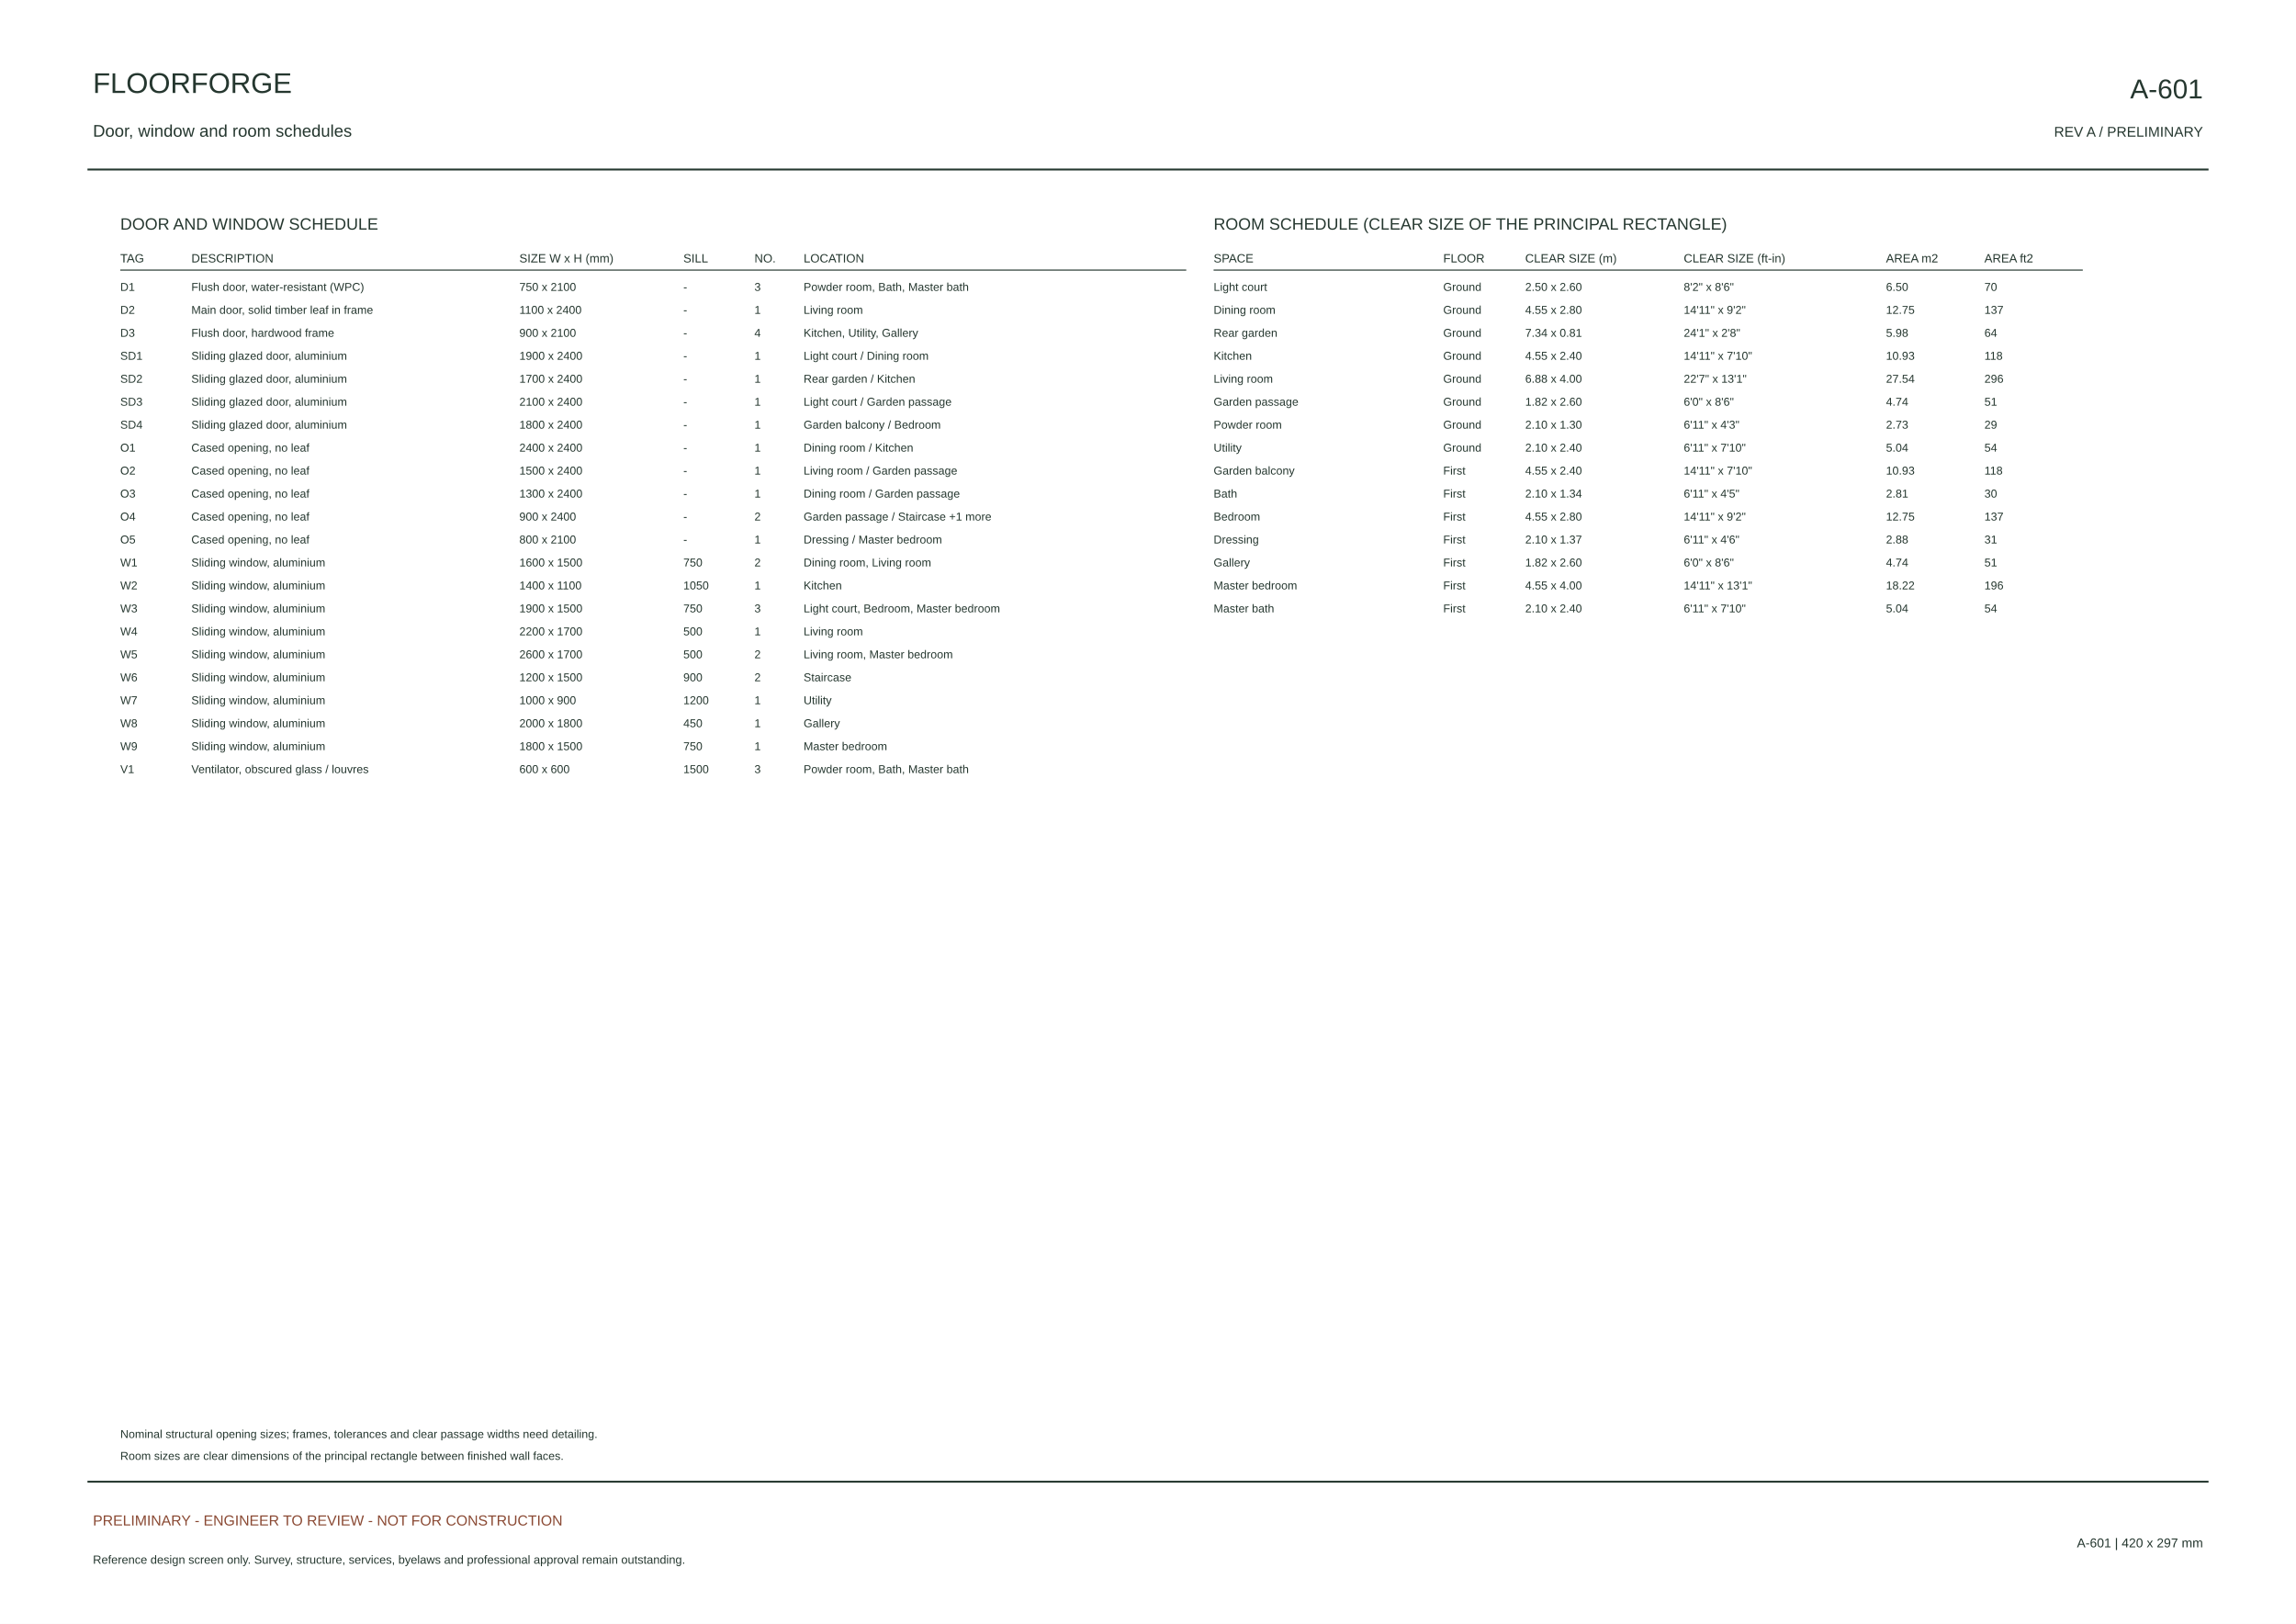
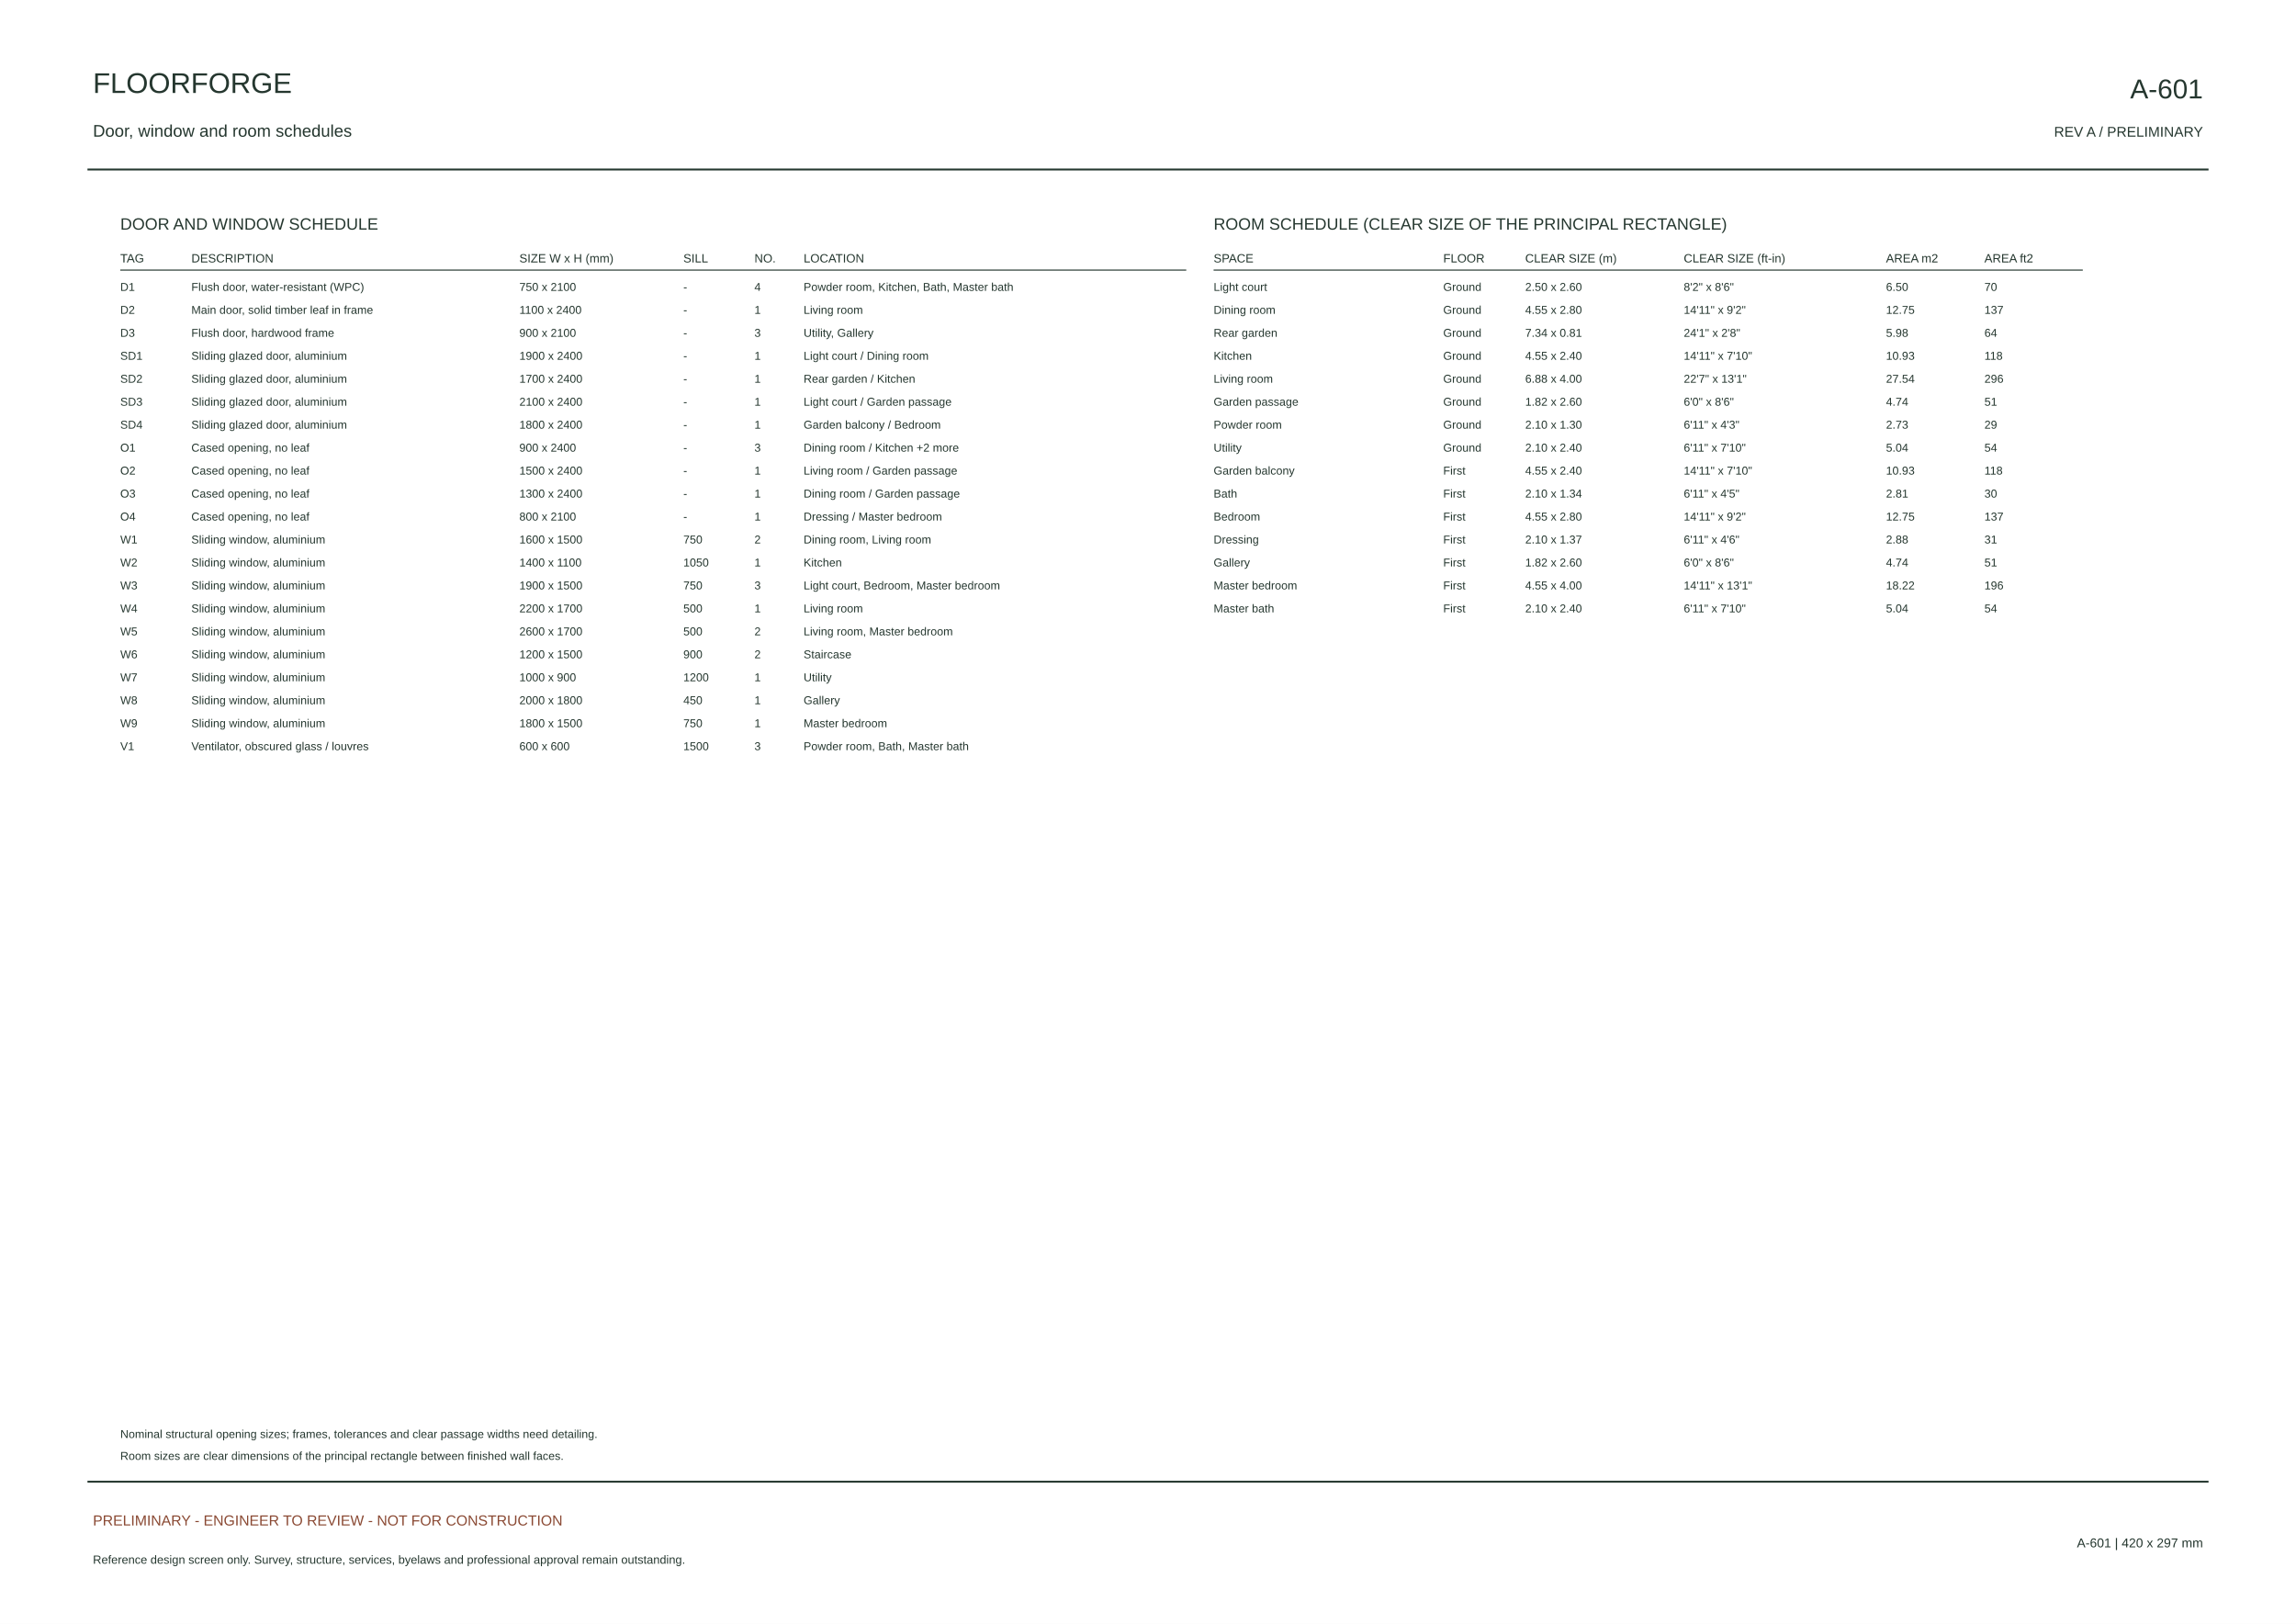
<svg xmlns="http://www.w3.org/2000/svg" width="420mm" height="297mm" viewBox="0 0 420 297">
  <rect width="420" height="297" fill="white" />
  <g font-family="Arial,Helvetica,sans-serif">
    <path d="M 16 31 H 404 M 16 271 H 404" stroke="#25372f" stroke-width=".35" />
    <text x="17" y="17" fill="#25372f" font-size="5.2" text-anchor="start">FLOORFORGE</text>
    <text x="17" y="25" fill="#25372f" font-size="3.1" text-anchor="start">Door, window and room schedules</text>
    <text x="403" y="18" fill="#25372f" font-size="5" text-anchor="end">A-601</text>
    <text x="403" y="25" fill="#25372f" font-size="2.6" text-anchor="end">REV A / PRELIMINARY</text>
    <text x="22" y="42" fill="#25372f" font-size="3" text-anchor="start">DOOR AND WINDOW SCHEDULE</text>
    <text x="22" y="48" fill="#25372f" font-size="2.2" text-anchor="start">TAG</text>
    <text x="35" y="48" fill="#25372f" font-size="2.2" text-anchor="start">DESCRIPTION</text>
    <text x="95" y="48" fill="#25372f" font-size="2.2" text-anchor="start">SIZE W x H (mm)</text>
    <text x="125" y="48" fill="#25372f" font-size="2.2" text-anchor="start">SILL</text>
    <text x="138" y="48" fill="#25372f" font-size="2.2" text-anchor="start">NO.</text>
    <text x="147" y="48" fill="#25372f" font-size="2.2" text-anchor="start">LOCATION</text>
    <path d="M 22 49.4 H 217" stroke="#25372f" stroke-width=".2" />
    <text x="22" y="53.2" fill="#25372f" font-size="2.1" text-anchor="start">D1</text>
    <text x="35" y="53.2" fill="#25372f" font-size="2.1" text-anchor="start">Flush door, water-resistant (WPC)</text>
    <text x="95" y="53.2" fill="#25372f" font-size="2.1" text-anchor="start">750 x 2100</text>
    <text x="125" y="53.2" fill="#25372f" font-size="2.1" text-anchor="start">-</text>
-     <text x="138" y="53.2" fill="#25372f" font-size="2.1" text-anchor="start">3</text>
-     <text x="147" y="53.2" fill="#25372f" font-size="2.1" text-anchor="start">Powder room, Bath, Master bath</text>
+     <text x="138" y="53.2" fill="#25372f" font-size="2.1" text-anchor="start">4</text>
+     <text x="147" y="53.2" fill="#25372f" font-size="2.1" text-anchor="start">Powder room, Kitchen, Bath, Master bath</text>
    <text x="22" y="57.4" fill="#25372f" font-size="2.1" text-anchor="start">D2</text>
    <text x="35" y="57.4" fill="#25372f" font-size="2.1" text-anchor="start">Main door, solid timber leaf in frame</text>
    <text x="95" y="57.4" fill="#25372f" font-size="2.1" text-anchor="start">1100 x 2400</text>
    <text x="125" y="57.4" fill="#25372f" font-size="2.1" text-anchor="start">-</text>
    <text x="138" y="57.4" fill="#25372f" font-size="2.1" text-anchor="start">1</text>
    <text x="147" y="57.4" fill="#25372f" font-size="2.1" text-anchor="start">Living room</text>
    <text x="22" y="61.6" fill="#25372f" font-size="2.1" text-anchor="start">D3</text>
    <text x="35" y="61.6" fill="#25372f" font-size="2.1" text-anchor="start">Flush door, hardwood frame</text>
    <text x="95" y="61.6" fill="#25372f" font-size="2.1" text-anchor="start">900 x 2100</text>
    <text x="125" y="61.6" fill="#25372f" font-size="2.1" text-anchor="start">-</text>
-     <text x="138" y="61.6" fill="#25372f" font-size="2.1" text-anchor="start">4</text>
-     <text x="147" y="61.6" fill="#25372f" font-size="2.1" text-anchor="start">Kitchen, Utility, Gallery</text>
+     <text x="138" y="61.6" fill="#25372f" font-size="2.1" text-anchor="start">3</text>
+     <text x="147" y="61.6" fill="#25372f" font-size="2.1" text-anchor="start">Utility, Gallery</text>
    <text x="22" y="65.8" fill="#25372f" font-size="2.1" text-anchor="start">SD1</text>
    <text x="35" y="65.8" fill="#25372f" font-size="2.1" text-anchor="start">Sliding glazed door, aluminium</text>
    <text x="95" y="65.8" fill="#25372f" font-size="2.1" text-anchor="start">1900 x 2400</text>
    <text x="125" y="65.8" fill="#25372f" font-size="2.1" text-anchor="start">-</text>
    <text x="138" y="65.8" fill="#25372f" font-size="2.1" text-anchor="start">1</text>
    <text x="147" y="65.8" fill="#25372f" font-size="2.1" text-anchor="start">Light court / Dining room</text>
    <text x="22" y="70" fill="#25372f" font-size="2.1" text-anchor="start">SD2</text>
    <text x="35" y="70" fill="#25372f" font-size="2.1" text-anchor="start">Sliding glazed door, aluminium</text>
    <text x="95" y="70" fill="#25372f" font-size="2.1" text-anchor="start">1700 x 2400</text>
    <text x="125" y="70" fill="#25372f" font-size="2.1" text-anchor="start">-</text>
    <text x="138" y="70" fill="#25372f" font-size="2.1" text-anchor="start">1</text>
    <text x="147" y="70" fill="#25372f" font-size="2.1" text-anchor="start">Rear garden / Kitchen</text>
    <text x="22" y="74.2" fill="#25372f" font-size="2.1" text-anchor="start">SD3</text>
    <text x="35" y="74.2" fill="#25372f" font-size="2.1" text-anchor="start">Sliding glazed door, aluminium</text>
    <text x="95" y="74.2" fill="#25372f" font-size="2.1" text-anchor="start">2100 x 2400</text>
    <text x="125" y="74.2" fill="#25372f" font-size="2.1" text-anchor="start">-</text>
    <text x="138" y="74.2" fill="#25372f" font-size="2.1" text-anchor="start">1</text>
    <text x="147" y="74.2" fill="#25372f" font-size="2.1" text-anchor="start">Light court / Garden passage</text>
    <text x="22" y="78.4" fill="#25372f" font-size="2.1" text-anchor="start">SD4</text>
    <text x="35" y="78.4" fill="#25372f" font-size="2.1" text-anchor="start">Sliding glazed door, aluminium</text>
    <text x="95" y="78.4" fill="#25372f" font-size="2.1" text-anchor="start">1800 x 2400</text>
    <text x="125" y="78.4" fill="#25372f" font-size="2.1" text-anchor="start">-</text>
    <text x="138" y="78.4" fill="#25372f" font-size="2.1" text-anchor="start">1</text>
    <text x="147" y="78.4" fill="#25372f" font-size="2.1" text-anchor="start">Garden balcony / Bedroom</text>
    <text x="22" y="82.6" fill="#25372f" font-size="2.1" text-anchor="start">O1</text>
    <text x="35" y="82.6" fill="#25372f" font-size="2.1" text-anchor="start">Cased opening, no leaf</text>
-     <text x="95" y="82.6" fill="#25372f" font-size="2.1" text-anchor="start">2400 x 2400</text>
+     <text x="95" y="82.6" fill="#25372f" font-size="2.1" text-anchor="start">900 x 2400</text>
    <text x="125" y="82.6" fill="#25372f" font-size="2.1" text-anchor="start">-</text>
-     <text x="138" y="82.6" fill="#25372f" font-size="2.1" text-anchor="start">1</text>
-     <text x="147" y="82.6" fill="#25372f" font-size="2.1" text-anchor="start">Dining room / Kitchen</text>
+     <text x="138" y="82.6" fill="#25372f" font-size="2.1" text-anchor="start">3</text>
+     <text x="147" y="82.6" fill="#25372f" font-size="2.1" text-anchor="start">Dining room / Kitchen +2 more</text>
    <text x="22" y="86.8" fill="#25372f" font-size="2.1" text-anchor="start">O2</text>
    <text x="35" y="86.8" fill="#25372f" font-size="2.1" text-anchor="start">Cased opening, no leaf</text>
    <text x="95" y="86.8" fill="#25372f" font-size="2.1" text-anchor="start">1500 x 2400</text>
    <text x="125" y="86.8" fill="#25372f" font-size="2.1" text-anchor="start">-</text>
    <text x="138" y="86.8" fill="#25372f" font-size="2.1" text-anchor="start">1</text>
    <text x="147" y="86.8" fill="#25372f" font-size="2.1" text-anchor="start">Living room / Garden passage</text>
    <text x="22" y="91" fill="#25372f" font-size="2.1" text-anchor="start">O3</text>
    <text x="35" y="91" fill="#25372f" font-size="2.1" text-anchor="start">Cased opening, no leaf</text>
    <text x="95" y="91" fill="#25372f" font-size="2.1" text-anchor="start">1300 x 2400</text>
    <text x="125" y="91" fill="#25372f" font-size="2.1" text-anchor="start">-</text>
    <text x="138" y="91" fill="#25372f" font-size="2.1" text-anchor="start">1</text>
    <text x="147" y="91" fill="#25372f" font-size="2.1" text-anchor="start">Dining room / Garden passage</text>
    <text x="22" y="95.2" fill="#25372f" font-size="2.1" text-anchor="start">O4</text>
    <text x="35" y="95.2" fill="#25372f" font-size="2.1" text-anchor="start">Cased opening, no leaf</text>
-     <text x="95" y="95.2" fill="#25372f" font-size="2.1" text-anchor="start">900 x 2400</text>
+     <text x="95" y="95.2" fill="#25372f" font-size="2.1" text-anchor="start">800 x 2100</text>
    <text x="125" y="95.2" fill="#25372f" font-size="2.1" text-anchor="start">-</text>
-     <text x="138" y="95.2" fill="#25372f" font-size="2.1" text-anchor="start">2</text>
-     <text x="147" y="95.2" fill="#25372f" font-size="2.1" text-anchor="start">Garden passage / Staircase +1 more</text>
-     <text x="22" y="99.4" fill="#25372f" font-size="2.1" text-anchor="start">O5</text>
-     <text x="35" y="99.4" fill="#25372f" font-size="2.1" text-anchor="start">Cased opening, no leaf</text>
-     <text x="95" y="99.4" fill="#25372f" font-size="2.1" text-anchor="start">800 x 2100</text>
-     <text x="125" y="99.4" fill="#25372f" font-size="2.1" text-anchor="start">-</text>
-     <text x="138" y="99.4" fill="#25372f" font-size="2.1" text-anchor="start">1</text>
-     <text x="147" y="99.4" fill="#25372f" font-size="2.1" text-anchor="start">Dressing / Master bedroom</text>
-     <text x="22" y="103.6" fill="#25372f" font-size="2.1" text-anchor="start">W1</text>
+     <text x="138" y="95.2" fill="#25372f" font-size="2.1" text-anchor="start">1</text>
+     <text x="147" y="95.2" fill="#25372f" font-size="2.1" text-anchor="start">Dressing / Master bedroom</text>
+     <text x="22" y="99.4" fill="#25372f" font-size="2.1" text-anchor="start">W1</text>
+     <text x="35" y="99.4" fill="#25372f" font-size="2.1" text-anchor="start">Sliding window, aluminium</text>
+     <text x="95" y="99.4" fill="#25372f" font-size="2.1" text-anchor="start">1600 x 1500</text>
+     <text x="125" y="99.4" fill="#25372f" font-size="2.1" text-anchor="start">750</text>
+     <text x="138" y="99.4" fill="#25372f" font-size="2.1" text-anchor="start">2</text>
+     <text x="147" y="99.4" fill="#25372f" font-size="2.1" text-anchor="start">Dining room, Living room</text>
+     <text x="22" y="103.6" fill="#25372f" font-size="2.1" text-anchor="start">W2</text>
    <text x="35" y="103.6" fill="#25372f" font-size="2.1" text-anchor="start">Sliding window, aluminium</text>
-     <text x="95" y="103.6" fill="#25372f" font-size="2.1" text-anchor="start">1600 x 1500</text>
-     <text x="125" y="103.6" fill="#25372f" font-size="2.1" text-anchor="start">750</text>
-     <text x="138" y="103.6" fill="#25372f" font-size="2.1" text-anchor="start">2</text>
-     <text x="147" y="103.6" fill="#25372f" font-size="2.1" text-anchor="start">Dining room, Living room</text>
-     <text x="22" y="107.8" fill="#25372f" font-size="2.1" text-anchor="start">W2</text>
+     <text x="95" y="103.6" fill="#25372f" font-size="2.1" text-anchor="start">1400 x 1100</text>
+     <text x="125" y="103.6" fill="#25372f" font-size="2.1" text-anchor="start">1050</text>
+     <text x="138" y="103.6" fill="#25372f" font-size="2.1" text-anchor="start">1</text>
+     <text x="147" y="103.6" fill="#25372f" font-size="2.1" text-anchor="start">Kitchen</text>
+     <text x="22" y="107.8" fill="#25372f" font-size="2.1" text-anchor="start">W3</text>
    <text x="35" y="107.8" fill="#25372f" font-size="2.1" text-anchor="start">Sliding window, aluminium</text>
-     <text x="95" y="107.8" fill="#25372f" font-size="2.1" text-anchor="start">1400 x 1100</text>
-     <text x="125" y="107.8" fill="#25372f" font-size="2.1" text-anchor="start">1050</text>
-     <text x="138" y="107.8" fill="#25372f" font-size="2.1" text-anchor="start">1</text>
-     <text x="147" y="107.8" fill="#25372f" font-size="2.1" text-anchor="start">Kitchen</text>
-     <text x="22" y="112" fill="#25372f" font-size="2.1" text-anchor="start">W3</text>
+     <text x="95" y="107.8" fill="#25372f" font-size="2.1" text-anchor="start">1900 x 1500</text>
+     <text x="125" y="107.8" fill="#25372f" font-size="2.1" text-anchor="start">750</text>
+     <text x="138" y="107.8" fill="#25372f" font-size="2.1" text-anchor="start">3</text>
+     <text x="147" y="107.8" fill="#25372f" font-size="2.1" text-anchor="start">Light court, Bedroom, Master bedroom</text>
+     <text x="22" y="112" fill="#25372f" font-size="2.1" text-anchor="start">W4</text>
    <text x="35" y="112" fill="#25372f" font-size="2.1" text-anchor="start">Sliding window, aluminium</text>
-     <text x="95" y="112" fill="#25372f" font-size="2.1" text-anchor="start">1900 x 1500</text>
-     <text x="125" y="112" fill="#25372f" font-size="2.1" text-anchor="start">750</text>
-     <text x="138" y="112" fill="#25372f" font-size="2.1" text-anchor="start">3</text>
-     <text x="147" y="112" fill="#25372f" font-size="2.1" text-anchor="start">Light court, Bedroom, Master bedroom</text>
-     <text x="22" y="116.2" fill="#25372f" font-size="2.1" text-anchor="start">W4</text>
+     <text x="95" y="112" fill="#25372f" font-size="2.1" text-anchor="start">2200 x 1700</text>
+     <text x="125" y="112" fill="#25372f" font-size="2.1" text-anchor="start">500</text>
+     <text x="138" y="112" fill="#25372f" font-size="2.1" text-anchor="start">1</text>
+     <text x="147" y="112" fill="#25372f" font-size="2.1" text-anchor="start">Living room</text>
+     <text x="22" y="116.2" fill="#25372f" font-size="2.1" text-anchor="start">W5</text>
    <text x="35" y="116.2" fill="#25372f" font-size="2.1" text-anchor="start">Sliding window, aluminium</text>
-     <text x="95" y="116.2" fill="#25372f" font-size="2.1" text-anchor="start">2200 x 1700</text>
+     <text x="95" y="116.2" fill="#25372f" font-size="2.1" text-anchor="start">2600 x 1700</text>
    <text x="125" y="116.2" fill="#25372f" font-size="2.1" text-anchor="start">500</text>
-     <text x="138" y="116.2" fill="#25372f" font-size="2.1" text-anchor="start">1</text>
-     <text x="147" y="116.2" fill="#25372f" font-size="2.1" text-anchor="start">Living room</text>
-     <text x="22" y="120.4" fill="#25372f" font-size="2.1" text-anchor="start">W5</text>
+     <text x="138" y="116.2" fill="#25372f" font-size="2.1" text-anchor="start">2</text>
+     <text x="147" y="116.2" fill="#25372f" font-size="2.1" text-anchor="start">Living room, Master bedroom</text>
+     <text x="22" y="120.4" fill="#25372f" font-size="2.1" text-anchor="start">W6</text>
    <text x="35" y="120.4" fill="#25372f" font-size="2.1" text-anchor="start">Sliding window, aluminium</text>
-     <text x="95" y="120.4" fill="#25372f" font-size="2.1" text-anchor="start">2600 x 1700</text>
-     <text x="125" y="120.4" fill="#25372f" font-size="2.1" text-anchor="start">500</text>
+     <text x="95" y="120.4" fill="#25372f" font-size="2.1" text-anchor="start">1200 x 1500</text>
+     <text x="125" y="120.4" fill="#25372f" font-size="2.1" text-anchor="start">900</text>
    <text x="138" y="120.4" fill="#25372f" font-size="2.1" text-anchor="start">2</text>
-     <text x="147" y="120.4" fill="#25372f" font-size="2.1" text-anchor="start">Living room, Master bedroom</text>
-     <text x="22" y="124.6" fill="#25372f" font-size="2.1" text-anchor="start">W6</text>
+     <text x="147" y="120.4" fill="#25372f" font-size="2.1" text-anchor="start">Staircase</text>
+     <text x="22" y="124.6" fill="#25372f" font-size="2.1" text-anchor="start">W7</text>
    <text x="35" y="124.6" fill="#25372f" font-size="2.1" text-anchor="start">Sliding window, aluminium</text>
-     <text x="95" y="124.6" fill="#25372f" font-size="2.1" text-anchor="start">1200 x 1500</text>
-     <text x="125" y="124.6" fill="#25372f" font-size="2.1" text-anchor="start">900</text>
-     <text x="138" y="124.6" fill="#25372f" font-size="2.1" text-anchor="start">2</text>
-     <text x="147" y="124.6" fill="#25372f" font-size="2.1" text-anchor="start">Staircase</text>
-     <text x="22" y="128.8" fill="#25372f" font-size="2.1" text-anchor="start">W7</text>
+     <text x="95" y="124.6" fill="#25372f" font-size="2.1" text-anchor="start">1000 x 900</text>
+     <text x="125" y="124.6" fill="#25372f" font-size="2.1" text-anchor="start">1200</text>
+     <text x="138" y="124.6" fill="#25372f" font-size="2.1" text-anchor="start">1</text>
+     <text x="147" y="124.6" fill="#25372f" font-size="2.1" text-anchor="start">Utility</text>
+     <text x="22" y="128.8" fill="#25372f" font-size="2.1" text-anchor="start">W8</text>
    <text x="35" y="128.8" fill="#25372f" font-size="2.1" text-anchor="start">Sliding window, aluminium</text>
-     <text x="95" y="128.8" fill="#25372f" font-size="2.1" text-anchor="start">1000 x 900</text>
-     <text x="125" y="128.8" fill="#25372f" font-size="2.1" text-anchor="start">1200</text>
+     <text x="95" y="128.8" fill="#25372f" font-size="2.1" text-anchor="start">2000 x 1800</text>
+     <text x="125" y="128.8" fill="#25372f" font-size="2.1" text-anchor="start">450</text>
    <text x="138" y="128.8" fill="#25372f" font-size="2.1" text-anchor="start">1</text>
-     <text x="147" y="128.8" fill="#25372f" font-size="2.1" text-anchor="start">Utility</text>
-     <text x="22" y="133" fill="#25372f" font-size="2.1" text-anchor="start">W8</text>
+     <text x="147" y="128.8" fill="#25372f" font-size="2.1" text-anchor="start">Gallery</text>
+     <text x="22" y="133" fill="#25372f" font-size="2.1" text-anchor="start">W9</text>
    <text x="35" y="133" fill="#25372f" font-size="2.1" text-anchor="start">Sliding window, aluminium</text>
-     <text x="95" y="133" fill="#25372f" font-size="2.1" text-anchor="start">2000 x 1800</text>
-     <text x="125" y="133" fill="#25372f" font-size="2.1" text-anchor="start">450</text>
+     <text x="95" y="133" fill="#25372f" font-size="2.1" text-anchor="start">1800 x 1500</text>
+     <text x="125" y="133" fill="#25372f" font-size="2.1" text-anchor="start">750</text>
    <text x="138" y="133" fill="#25372f" font-size="2.1" text-anchor="start">1</text>
-     <text x="147" y="133" fill="#25372f" font-size="2.1" text-anchor="start">Gallery</text>
-     <text x="22" y="137.2" fill="#25372f" font-size="2.1" text-anchor="start">W9</text>
-     <text x="35" y="137.2" fill="#25372f" font-size="2.1" text-anchor="start">Sliding window, aluminium</text>
-     <text x="95" y="137.2" fill="#25372f" font-size="2.1" text-anchor="start">1800 x 1500</text>
-     <text x="125" y="137.2" fill="#25372f" font-size="2.1" text-anchor="start">750</text>
-     <text x="138" y="137.2" fill="#25372f" font-size="2.1" text-anchor="start">1</text>
-     <text x="147" y="137.2" fill="#25372f" font-size="2.1" text-anchor="start">Master bedroom</text>
-     <text x="22" y="141.4" fill="#25372f" font-size="2.1" text-anchor="start">V1</text>
-     <text x="35" y="141.4" fill="#25372f" font-size="2.1" text-anchor="start">Ventilator, obscured glass / louvres</text>
-     <text x="95" y="141.4" fill="#25372f" font-size="2.1" text-anchor="start">600 x 600</text>
-     <text x="125" y="141.4" fill="#25372f" font-size="2.1" text-anchor="start">1500</text>
-     <text x="138" y="141.4" fill="#25372f" font-size="2.1" text-anchor="start">3</text>
-     <text x="147" y="141.4" fill="#25372f" font-size="2.1" text-anchor="start">Powder room, Bath, Master bath</text>
+     <text x="147" y="133" fill="#25372f" font-size="2.1" text-anchor="start">Master bedroom</text>
+     <text x="22" y="137.2" fill="#25372f" font-size="2.1" text-anchor="start">V1</text>
+     <text x="35" y="137.2" fill="#25372f" font-size="2.1" text-anchor="start">Ventilator, obscured glass / louvres</text>
+     <text x="95" y="137.2" fill="#25372f" font-size="2.1" text-anchor="start">600 x 600</text>
+     <text x="125" y="137.2" fill="#25372f" font-size="2.1" text-anchor="start">1500</text>
+     <text x="138" y="137.2" fill="#25372f" font-size="2.1" text-anchor="start">3</text>
+     <text x="147" y="137.2" fill="#25372f" font-size="2.1" text-anchor="start">Powder room, Bath, Master bath</text>
    <text x="222" y="42" fill="#25372f" font-size="3" text-anchor="start">ROOM SCHEDULE (CLEAR SIZE OF THE PRINCIPAL RECTANGLE)</text>
    <text x="222" y="48" fill="#25372f" font-size="2.2" text-anchor="start">SPACE</text>
    <text x="264" y="48" fill="#25372f" font-size="2.2" text-anchor="start">FLOOR</text>
    <text x="279" y="48" fill="#25372f" font-size="2.2" text-anchor="start">CLEAR SIZE (m)</text>
    <text x="308" y="48" fill="#25372f" font-size="2.2" text-anchor="start">CLEAR SIZE (ft-in)</text>
    <text x="345" y="48" fill="#25372f" font-size="2.2" text-anchor="start">AREA m2</text>
    <text x="363" y="48" fill="#25372f" font-size="2.2" text-anchor="start">AREA ft2</text>
    <path d="M 222 49.4 H 381" stroke="#25372f" stroke-width=".2" />
    <text x="222" y="53.2" fill="#25372f" font-size="2.1" text-anchor="start">Light court</text>
    <text x="264" y="53.2" fill="#25372f" font-size="2.1" text-anchor="start">Ground</text>
    <text x="279" y="53.2" fill="#25372f" font-size="2.1" text-anchor="start">2.50 x 2.60</text>
    <text x="308" y="53.2" fill="#25372f" font-size="2.1" text-anchor="start">8'2" x 8'6"</text>
    <text x="345" y="53.2" fill="#25372f" font-size="2.1" text-anchor="start">6.50</text>
    <text x="363" y="53.2" fill="#25372f" font-size="2.1" text-anchor="start">70</text>
    <text x="222" y="57.4" fill="#25372f" font-size="2.1" text-anchor="start">Dining room</text>
    <text x="264" y="57.4" fill="#25372f" font-size="2.1" text-anchor="start">Ground</text>
    <text x="279" y="57.4" fill="#25372f" font-size="2.1" text-anchor="start">4.55 x 2.80</text>
    <text x="308" y="57.4" fill="#25372f" font-size="2.1" text-anchor="start">14'11" x 9'2"</text>
    <text x="345" y="57.4" fill="#25372f" font-size="2.1" text-anchor="start">12.75</text>
    <text x="363" y="57.4" fill="#25372f" font-size="2.1" text-anchor="start">137</text>
    <text x="222" y="61.6" fill="#25372f" font-size="2.1" text-anchor="start">Rear garden</text>
    <text x="264" y="61.6" fill="#25372f" font-size="2.1" text-anchor="start">Ground</text>
    <text x="279" y="61.6" fill="#25372f" font-size="2.1" text-anchor="start">7.34 x 0.81</text>
    <text x="308" y="61.6" fill="#25372f" font-size="2.1" text-anchor="start">24'1" x 2'8"</text>
    <text x="345" y="61.6" fill="#25372f" font-size="2.1" text-anchor="start">5.98</text>
    <text x="363" y="61.6" fill="#25372f" font-size="2.1" text-anchor="start">64</text>
    <text x="222" y="65.8" fill="#25372f" font-size="2.1" text-anchor="start">Kitchen</text>
    <text x="264" y="65.8" fill="#25372f" font-size="2.1" text-anchor="start">Ground</text>
    <text x="279" y="65.8" fill="#25372f" font-size="2.1" text-anchor="start">4.55 x 2.40</text>
    <text x="308" y="65.8" fill="#25372f" font-size="2.1" text-anchor="start">14'11" x 7'10"</text>
    <text x="345" y="65.8" fill="#25372f" font-size="2.1" text-anchor="start">10.93</text>
    <text x="363" y="65.8" fill="#25372f" font-size="2.1" text-anchor="start">118</text>
    <text x="222" y="70" fill="#25372f" font-size="2.1" text-anchor="start">Living room</text>
    <text x="264" y="70" fill="#25372f" font-size="2.1" text-anchor="start">Ground</text>
    <text x="279" y="70" fill="#25372f" font-size="2.1" text-anchor="start">6.88 x 4.00</text>
    <text x="308" y="70" fill="#25372f" font-size="2.1" text-anchor="start">22'7" x 13'1"</text>
    <text x="345" y="70" fill="#25372f" font-size="2.1" text-anchor="start">27.54</text>
    <text x="363" y="70" fill="#25372f" font-size="2.1" text-anchor="start">296</text>
    <text x="222" y="74.2" fill="#25372f" font-size="2.1" text-anchor="start">Garden passage</text>
    <text x="264" y="74.2" fill="#25372f" font-size="2.1" text-anchor="start">Ground</text>
    <text x="279" y="74.2" fill="#25372f" font-size="2.1" text-anchor="start">1.82 x 2.60</text>
    <text x="308" y="74.2" fill="#25372f" font-size="2.1" text-anchor="start">6'0" x 8'6"</text>
    <text x="345" y="74.2" fill="#25372f" font-size="2.1" text-anchor="start">4.74</text>
    <text x="363" y="74.2" fill="#25372f" font-size="2.1" text-anchor="start">51</text>
    <text x="222" y="78.4" fill="#25372f" font-size="2.1" text-anchor="start">Powder room</text>
    <text x="264" y="78.4" fill="#25372f" font-size="2.1" text-anchor="start">Ground</text>
    <text x="279" y="78.4" fill="#25372f" font-size="2.1" text-anchor="start">2.10 x 1.30</text>
    <text x="308" y="78.4" fill="#25372f" font-size="2.1" text-anchor="start">6'11" x 4'3"</text>
    <text x="345" y="78.4" fill="#25372f" font-size="2.1" text-anchor="start">2.73</text>
    <text x="363" y="78.4" fill="#25372f" font-size="2.1" text-anchor="start">29</text>
    <text x="222" y="82.6" fill="#25372f" font-size="2.1" text-anchor="start">Utility</text>
    <text x="264" y="82.6" fill="#25372f" font-size="2.1" text-anchor="start">Ground</text>
    <text x="279" y="82.6" fill="#25372f" font-size="2.1" text-anchor="start">2.10 x 2.40</text>
    <text x="308" y="82.6" fill="#25372f" font-size="2.1" text-anchor="start">6'11" x 7'10"</text>
    <text x="345" y="82.6" fill="#25372f" font-size="2.1" text-anchor="start">5.04</text>
    <text x="363" y="82.6" fill="#25372f" font-size="2.1" text-anchor="start">54</text>
    <text x="222" y="86.8" fill="#25372f" font-size="2.1" text-anchor="start">Garden balcony</text>
    <text x="264" y="86.8" fill="#25372f" font-size="2.1" text-anchor="start">First</text>
    <text x="279" y="86.8" fill="#25372f" font-size="2.1" text-anchor="start">4.55 x 2.40</text>
    <text x="308" y="86.8" fill="#25372f" font-size="2.1" text-anchor="start">14'11" x 7'10"</text>
    <text x="345" y="86.8" fill="#25372f" font-size="2.1" text-anchor="start">10.93</text>
    <text x="363" y="86.8" fill="#25372f" font-size="2.1" text-anchor="start">118</text>
    <text x="222" y="91" fill="#25372f" font-size="2.1" text-anchor="start">Bath</text>
    <text x="264" y="91" fill="#25372f" font-size="2.1" text-anchor="start">First</text>
    <text x="279" y="91" fill="#25372f" font-size="2.1" text-anchor="start">2.10 x 1.34</text>
    <text x="308" y="91" fill="#25372f" font-size="2.1" text-anchor="start">6'11" x 4'5"</text>
    <text x="345" y="91" fill="#25372f" font-size="2.1" text-anchor="start">2.81</text>
    <text x="363" y="91" fill="#25372f" font-size="2.1" text-anchor="start">30</text>
    <text x="222" y="95.2" fill="#25372f" font-size="2.1" text-anchor="start">Bedroom</text>
    <text x="264" y="95.2" fill="#25372f" font-size="2.1" text-anchor="start">First</text>
    <text x="279" y="95.2" fill="#25372f" font-size="2.1" text-anchor="start">4.55 x 2.80</text>
    <text x="308" y="95.2" fill="#25372f" font-size="2.1" text-anchor="start">14'11" x 9'2"</text>
    <text x="345" y="95.2" fill="#25372f" font-size="2.1" text-anchor="start">12.75</text>
    <text x="363" y="95.2" fill="#25372f" font-size="2.1" text-anchor="start">137</text>
    <text x="222" y="99.4" fill="#25372f" font-size="2.1" text-anchor="start">Dressing</text>
    <text x="264" y="99.4" fill="#25372f" font-size="2.1" text-anchor="start">First</text>
    <text x="279" y="99.4" fill="#25372f" font-size="2.1" text-anchor="start">2.10 x 1.37</text>
    <text x="308" y="99.4" fill="#25372f" font-size="2.1" text-anchor="start">6'11" x 4'6"</text>
    <text x="345" y="99.4" fill="#25372f" font-size="2.1" text-anchor="start">2.88</text>
    <text x="363" y="99.4" fill="#25372f" font-size="2.1" text-anchor="start">31</text>
    <text x="222" y="103.6" fill="#25372f" font-size="2.1" text-anchor="start">Gallery</text>
    <text x="264" y="103.6" fill="#25372f" font-size="2.1" text-anchor="start">First</text>
    <text x="279" y="103.6" fill="#25372f" font-size="2.1" text-anchor="start">1.82 x 2.60</text>
    <text x="308" y="103.6" fill="#25372f" font-size="2.1" text-anchor="start">6'0" x 8'6"</text>
    <text x="345" y="103.6" fill="#25372f" font-size="2.1" text-anchor="start">4.74</text>
    <text x="363" y="103.6" fill="#25372f" font-size="2.1" text-anchor="start">51</text>
    <text x="222" y="107.8" fill="#25372f" font-size="2.1" text-anchor="start">Master bedroom</text>
    <text x="264" y="107.8" fill="#25372f" font-size="2.1" text-anchor="start">First</text>
    <text x="279" y="107.8" fill="#25372f" font-size="2.1" text-anchor="start">4.55 x 4.00</text>
    <text x="308" y="107.8" fill="#25372f" font-size="2.1" text-anchor="start">14'11" x 13'1"</text>
    <text x="345" y="107.8" fill="#25372f" font-size="2.1" text-anchor="start">18.22</text>
    <text x="363" y="107.8" fill="#25372f" font-size="2.1" text-anchor="start">196</text>
    <text x="222" y="112" fill="#25372f" font-size="2.1" text-anchor="start">Master bath</text>
    <text x="264" y="112" fill="#25372f" font-size="2.1" text-anchor="start">First</text>
    <text x="279" y="112" fill="#25372f" font-size="2.1" text-anchor="start">2.10 x 2.40</text>
    <text x="308" y="112" fill="#25372f" font-size="2.1" text-anchor="start">6'11" x 7'10"</text>
    <text x="345" y="112" fill="#25372f" font-size="2.1" text-anchor="start">5.04</text>
    <text x="363" y="112" fill="#25372f" font-size="2.1" text-anchor="start">54</text>
    <text x="22" y="263" fill="#25372f" font-size="2.1" text-anchor="start">Nominal structural opening sizes; frames, tolerances and clear passage widths need detailing.</text>
    <text x="22" y="267" fill="#25372f" font-size="2.1" text-anchor="start">Room sizes are clear dimensions of the principal rectangle between finished wall faces.</text>
    <text x="17" y="279" fill="#8a4933" font-size="2.65" text-anchor="start">PRELIMINARY - ENGINEER TO REVIEW - NOT FOR CONSTRUCTION</text>
    <text x="17" y="286" fill="#25372f" font-size="2.15" text-anchor="start">Reference design screen only. Survey, structure, services, byelaws and professional approval remain outstanding.</text>
    <text x="403" y="283" fill="#25372f" font-size="2.35" text-anchor="end">A-601  |  420 x 297 mm</text>
  </g>
</svg>
